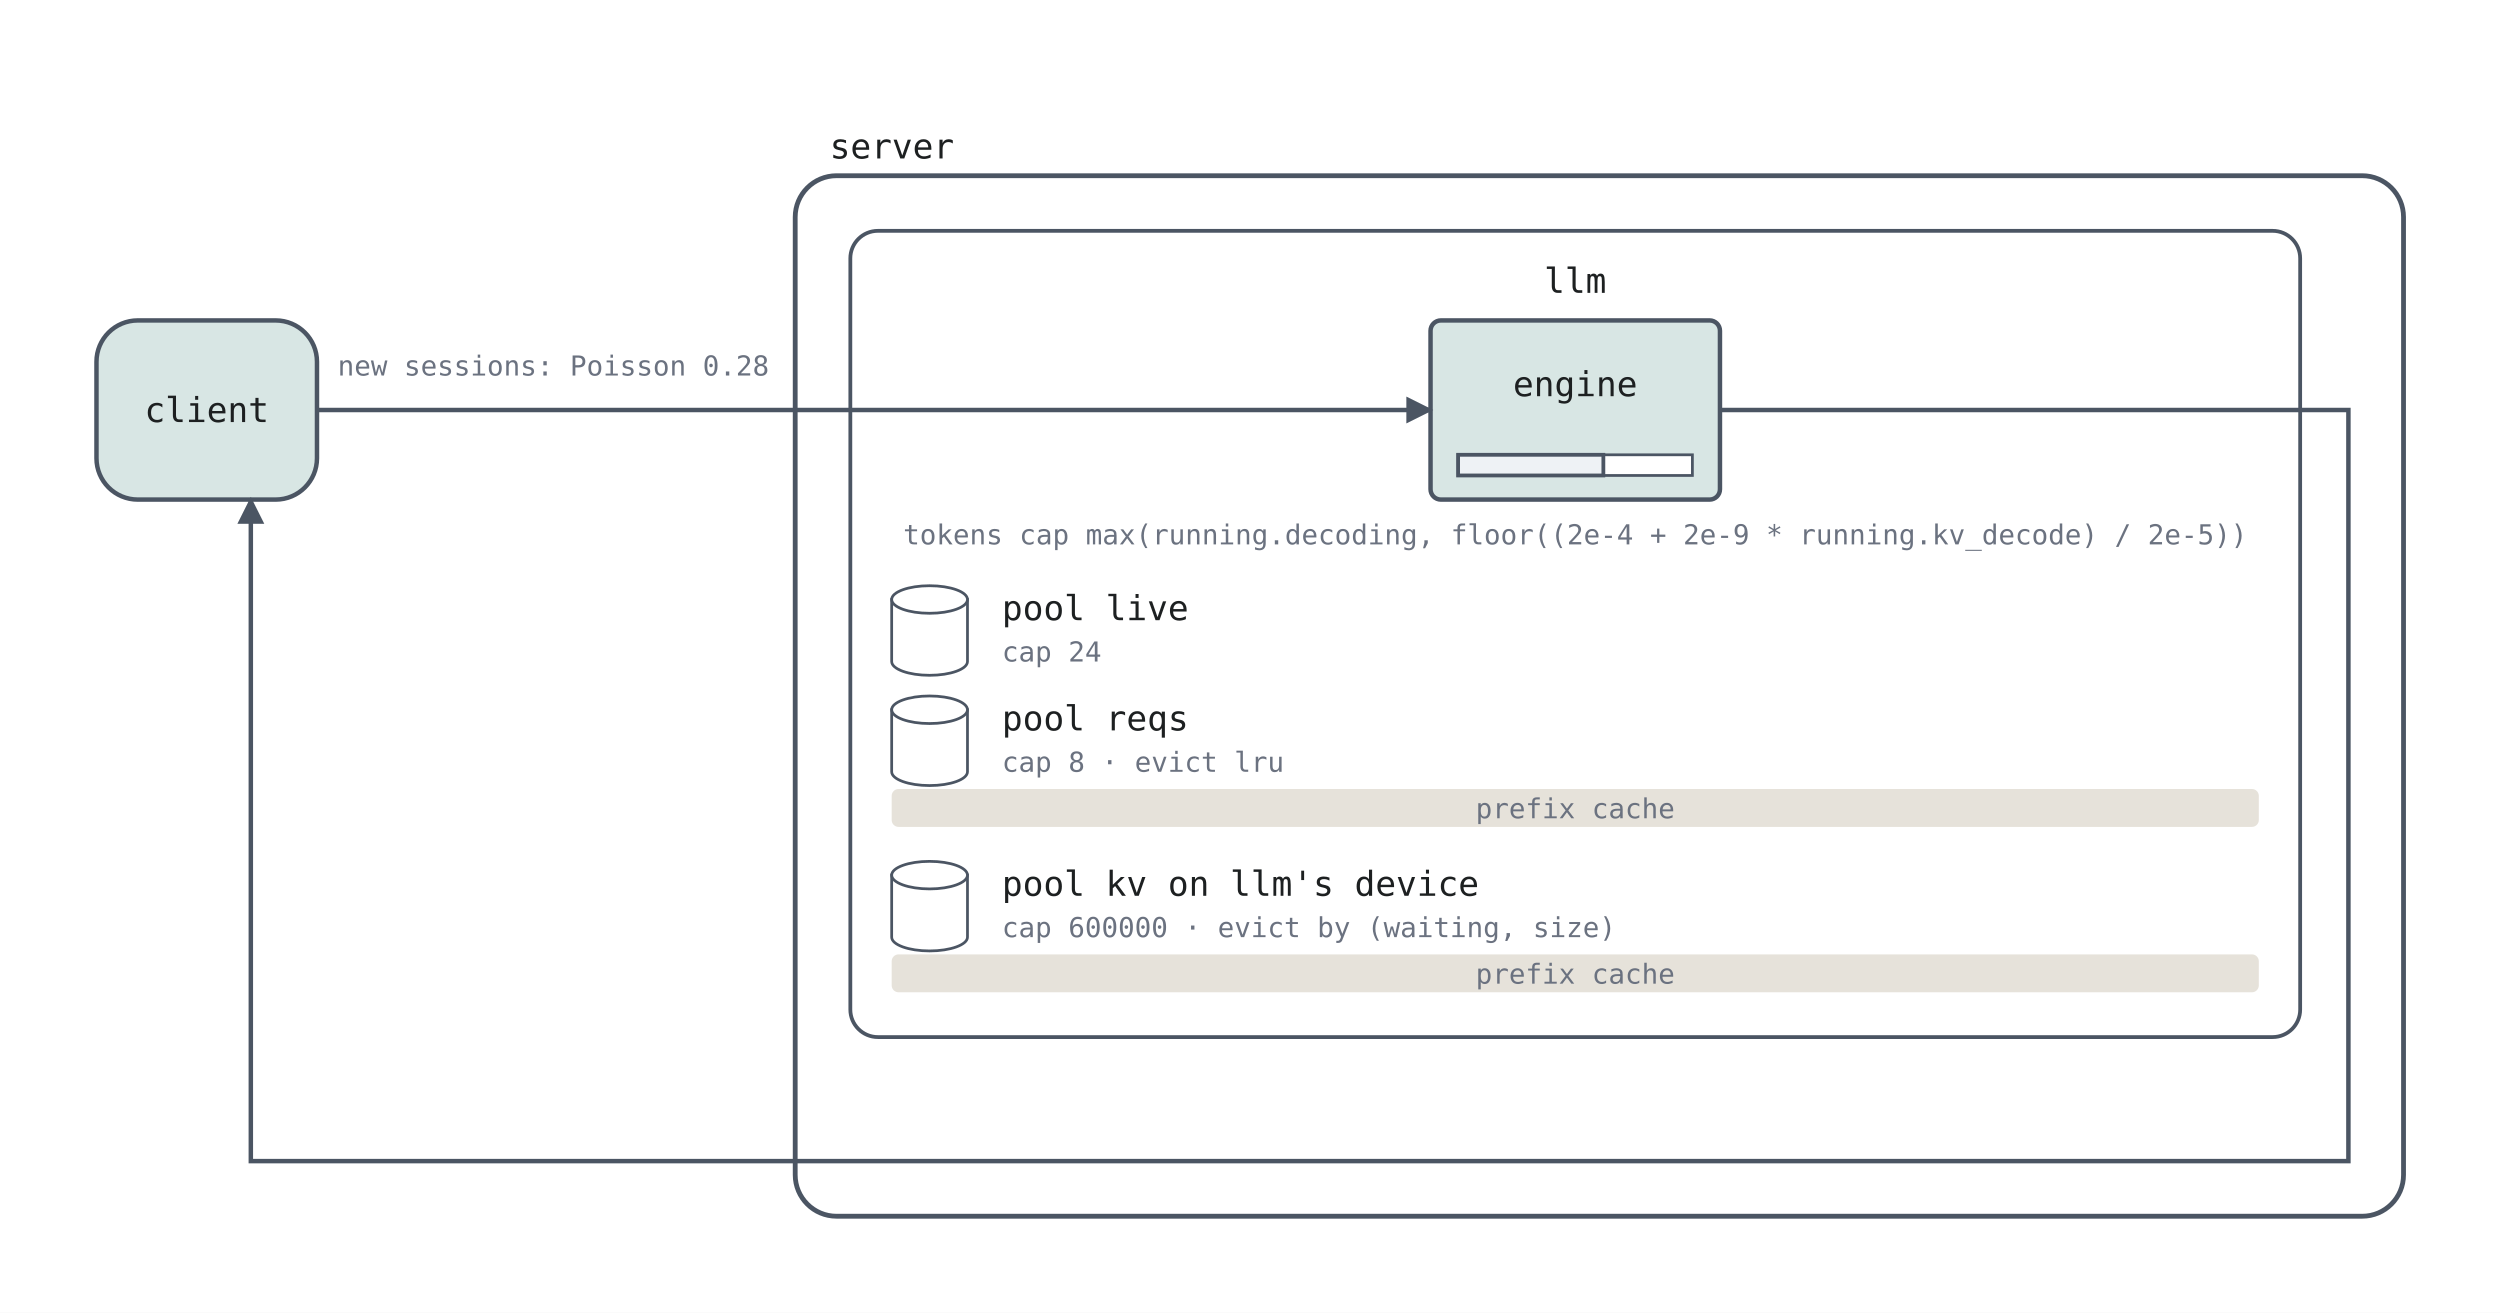
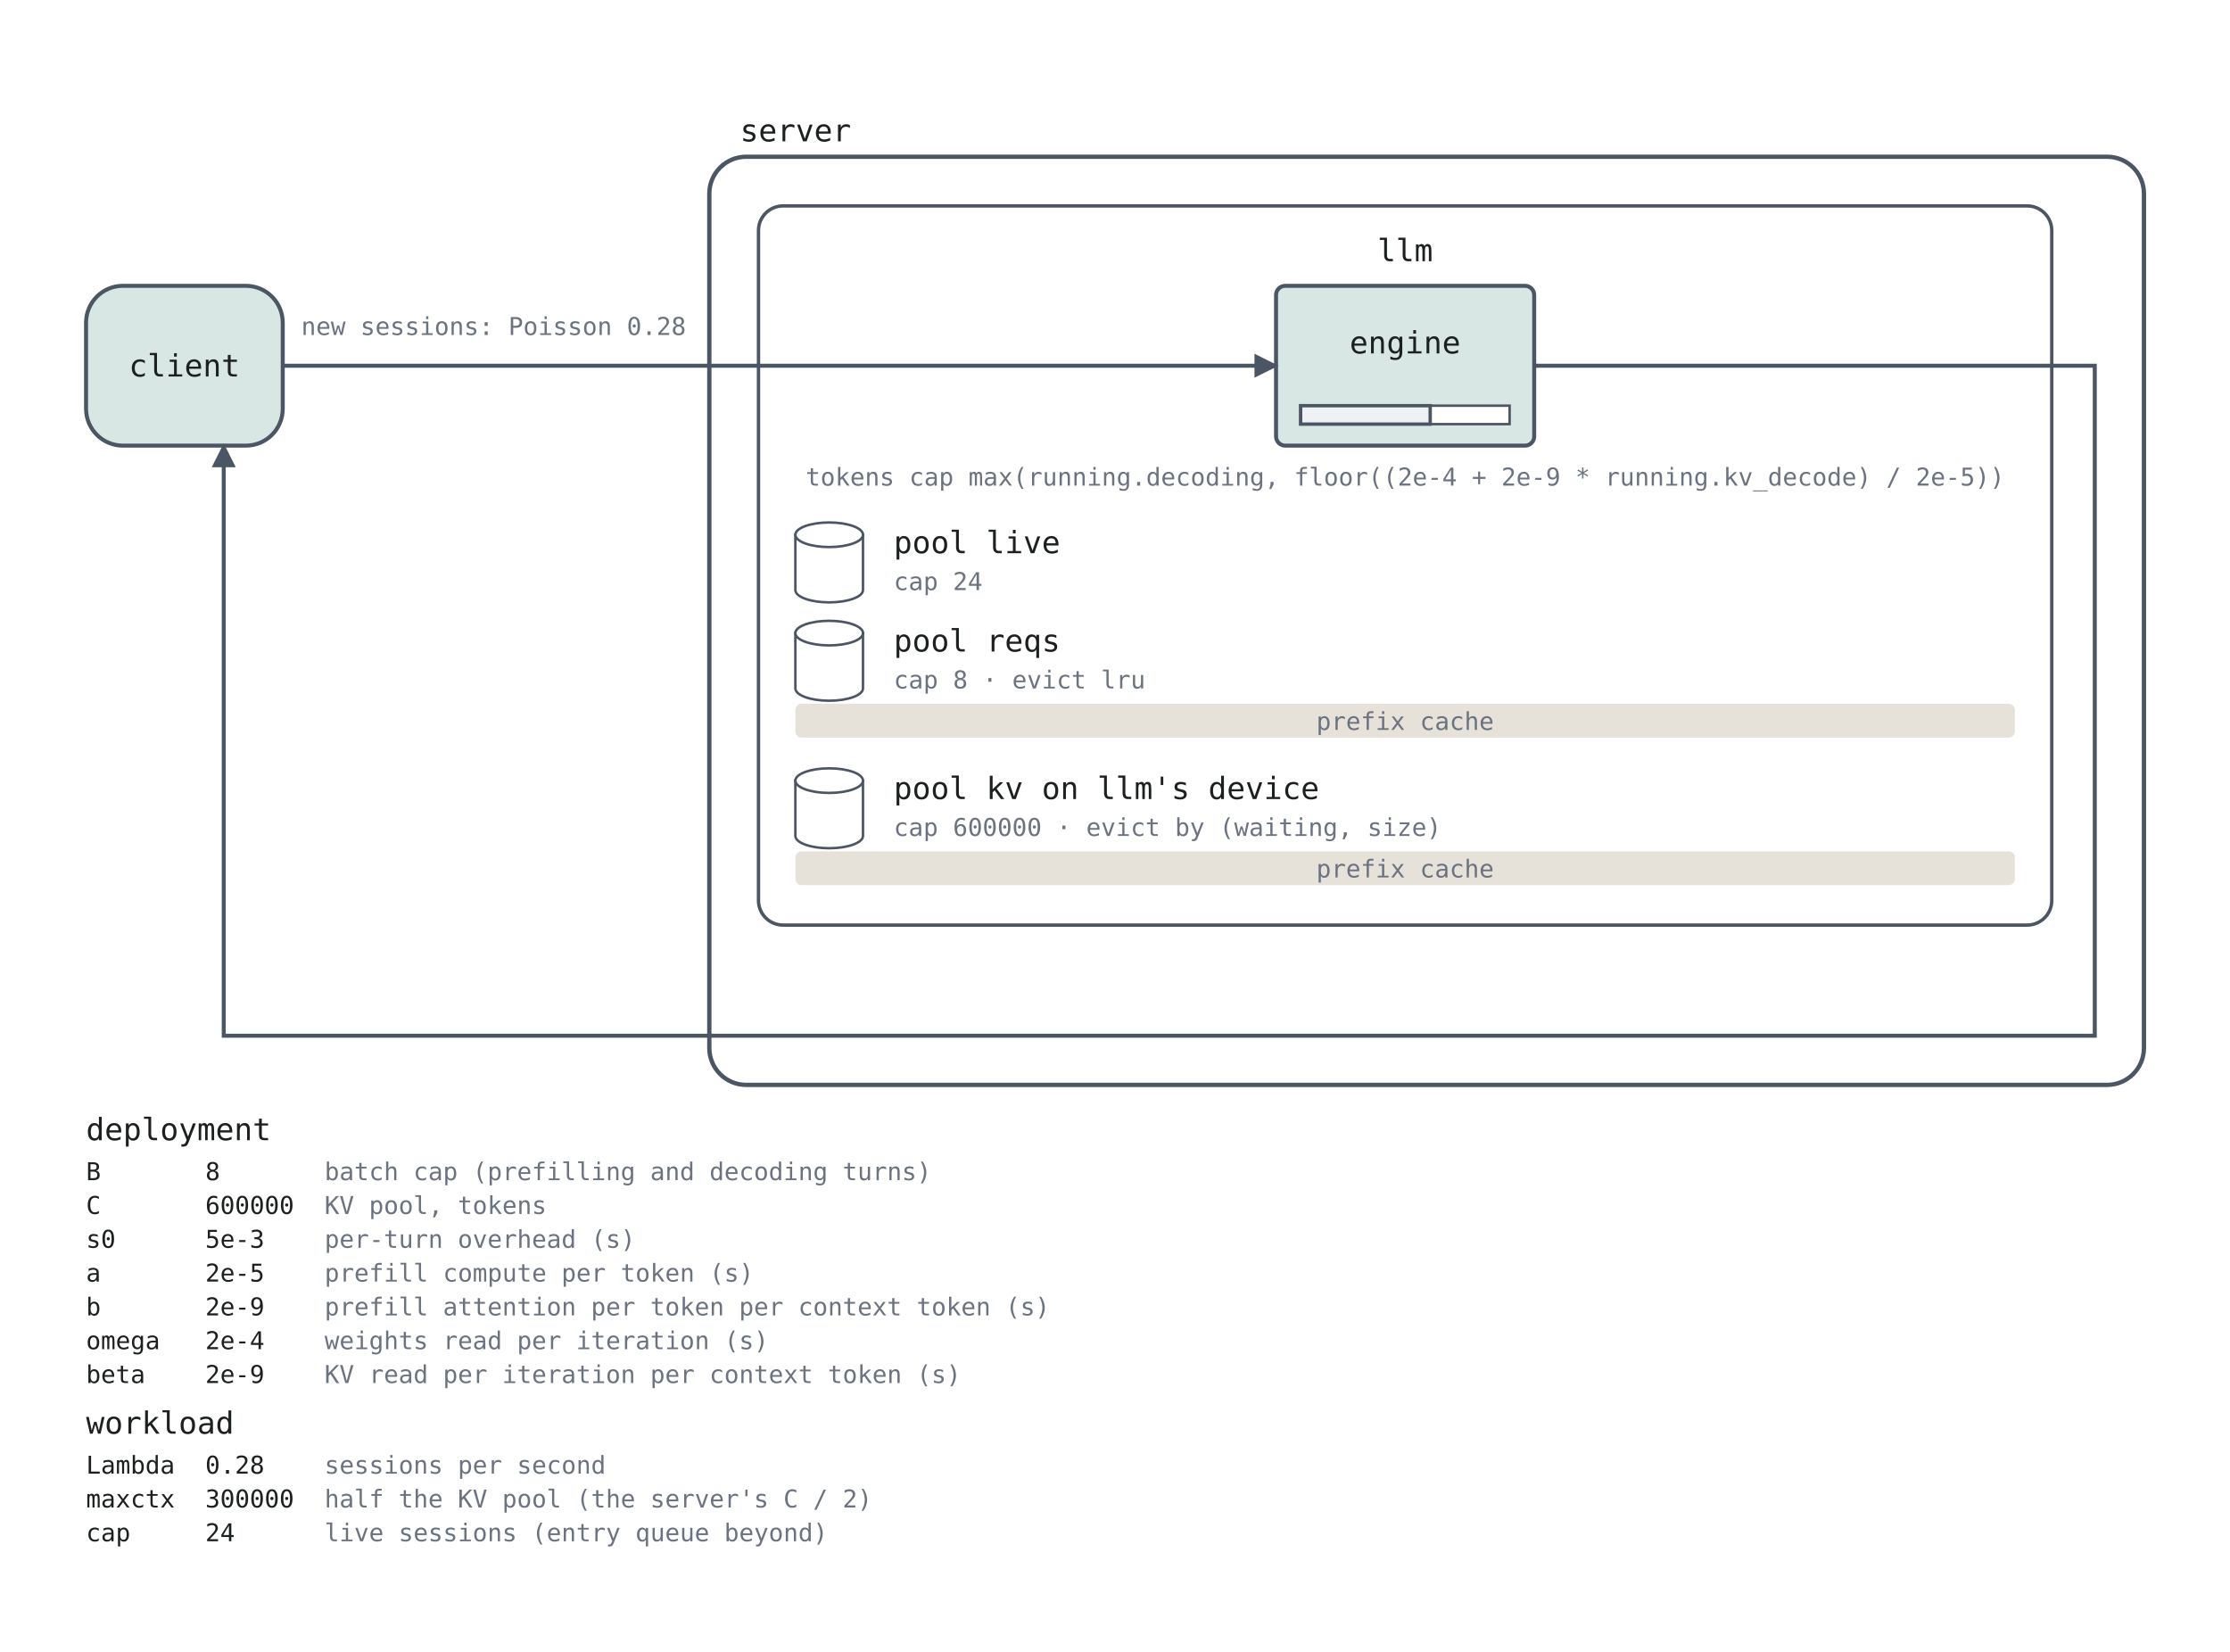
- <svg xmlns="http://www.w3.org/2000/svg" width="725.6" height="381" viewBox="0 0 725.6 381" role="img">
+ <svg xmlns="http://www.w3.org/2000/svg" width="725.6" height="537.5" viewBox="0 0 725.6 537.5" role="img">
  <style>
  text { font-family: ui-monospace, "SF Mono", Menlo, Consolas, monospace; }
  @media (prefers-color-scheme: dark) {
    text { fill: #e8e6e3; } text.dim { fill: #9aa4b2; }
    .bg { fill:#14171a }
    .solid { fill:#232a31;stroke:#b6bfcc }
    .cached { fill:#33302a }
    .instance { fill:#1a1f24;stroke:#b6bfcc }
    .frame { stroke:#b6bfcc }
    .server { stroke:#b6bfcc }
    .enclosure { stroke:#9aa4b2 }
    .station { fill:#26403d;stroke:#b6bfcc }
    .cell { fill:#14171a;stroke:#b6bfcc }
    .rail { stroke:#b6bfcc }
    .flow { stroke:#b6bfcc }
    .back { stroke:#b6bfcc }
    .poster { fill:#b6bfcc }
    .relation { stroke:#9aa4b2 }
  }
</style>
  <defs>
    <marker id="a" viewBox="0 0 10 10" refX="9" refY="5" markerWidth="6" markerHeight="6" orient="auto-start-reverse">
      <path d="M0 0 L10 5 L0 10 z" fill="context-stroke" />
    </marker>
  </defs>
-   <rect class="bg" fill="#ffffff" x="0" y="0" width="725.6" height="381" />
+   <rect class="bg" fill="#ffffff" x="0" y="0" width="725.6" height="537.5" />
  <rect class="server" fill="none" stroke="#4b5563" stroke-width="1.4" data-role="server" x="230.8" y="51" width="466.8" height="302" rx="12" />
  <rect class="frame" fill="none" stroke="#4b5563" stroke-width="1.1" x="246.8" y="67" width="420.8" height="234" rx="8" />
  <g data-pool="live" data-role="drum">
    <path class="cell" fill="#ffffff" stroke="#4b5563" stroke-width=".8" d="M 258.8 174 L 258.8 192 A 11 4 0 0 0 280.8 192 L 280.8 174 Z" />
    <ellipse class="cell" fill="#ffffff" stroke="#4b5563" stroke-width=".8" cx="269.8" cy="174" rx="11" ry="4" />
  </g>
  <text x="290.8" y="180" text-anchor="start" font-size="10" fill="#1d2021">pool live</text>
  <text x="290.8" y="192" text-anchor="start" font-size="8" fill="#6b7280" class="dim">cap 24</text>
  <g data-pool="reqs" data-role="drum">
    <path class="cell" fill="#ffffff" stroke="#4b5563" stroke-width=".8" d="M 258.8 206 L 258.8 224 A 11 4 0 0 0 280.8 224 L 280.8 206 Z" />
    <ellipse class="cell" fill="#ffffff" stroke="#4b5563" stroke-width=".8" cx="269.8" cy="206" rx="11" ry="4" />
  </g>
  <text x="290.8" y="212" text-anchor="start" font-size="10" fill="#1d2021">pool reqs</text>
  <text x="290.8" y="224" text-anchor="start" font-size="8" fill="#6b7280" class="dim">cap 8 · evict lru</text>
  <rect class="cached" fill="#e6e2da" stroke="none" x="258.8" y="229" width="396.8" height="11" rx="2" />
  <text x="457.2" y="237.5" text-anchor="middle" font-size="8" fill="#6b7280" class="dim">prefix cache</text>
  <g data-pool="kv" data-role="drum">
    <path class="cell" fill="#ffffff" stroke="#4b5563" stroke-width=".8" d="M 258.8 254 L 258.8 272 A 11 4 0 0 0 280.8 272 L 280.8 254 Z" />
    <ellipse class="cell" fill="#ffffff" stroke="#4b5563" stroke-width=".8" cx="269.8" cy="254" rx="11" ry="4" />
  </g>
  <text x="290.8" y="260" text-anchor="start" font-size="10" fill="#1d2021">pool kv on llm's device</text>
  <text x="290.8" y="272" text-anchor="start" font-size="8" fill="#6b7280" class="dim">cap 600000 · evict by (waiting, size)</text>
  <rect class="cached" fill="#e6e2da" stroke="none" x="258.8" y="277" width="396.8" height="11" rx="2" />
  <text x="457.2" y="285.5" text-anchor="middle" font-size="8" fill="#6b7280" class="dim">prefix cache</text>
  <g data-node="llm" data-stage="llm">
    <rect class="station" fill="#d8e6e4" stroke="#4b5563" stroke-width="1.3" x="415.2" y="93" width="84" height="52" rx="3" />
    <rect class="cell" fill="#ffffff" stroke="#4b5563" stroke-width=".8" x="423.2" y="132" width="68" height="6" />
    <rect class="solid" fill="#eef2f5" stroke="#4b5563" stroke-width="1.1" data-role="budget" x="423.2" y="132" width="42.16" height="6" />
    <text x="457.2" y="115" text-anchor="middle" font-size="10" fill="#1d2021">engine</text>
  </g>
  <text x="457.2" y="85" text-anchor="middle" font-size="10" fill="#1d2021">llm</text>
  <text x="457.2" y="158" text-anchor="middle" font-size="8" fill="#6b7280" class="dim">tokens cap max(running.decoding, floor((2e-4 + 2e-9 * running.kv_decode) / 2e-5))</text>
  <g data-node="#client" data-role="client">
    <rect class="station" fill="#d8e6e4" stroke="#4b5563" stroke-width="1.3" x="28" y="93" width="64" height="52" rx="12" />
    <text x="60" y="122.5" text-anchor="middle" font-size="10" fill="#1d2021">client</text>
  </g>
  <path class="flow" fill="none" stroke="#4b5563" stroke-width="1.3" data-role="arrival" data-from="#client" data-to="llm" d="M92 119 L415.2 119" marker-end="url(#a)" />
  <text x="98" y="109" text-anchor="start" font-size="8" fill="#6b7280" class="dim">new sessions: Poisson 0.28</text>
  <path class="flow" fill="none" stroke="#4b5563" stroke-width="1.3" data-role="exit" data-from="llm" data-to="#client" d="M499.2 119 L681.6 119 L681.6 337 L72.8 337 L72.8 145" marker-end="url(#a)" />
  <text x="240.8" y="46" text-anchor="start" font-size="10" fill="#1d2021">server</text>
+   <text x="28" y="371" text-anchor="start" font-size="10" fill="#1d2021">deployment</text>
+   <text x="28" y="384" text-anchor="start" font-size="8" fill="#1d2021">B</text>
+   <text x="66.8" y="384" text-anchor="start" font-size="8" fill="#1d2021">8</text>
+   <text x="105.6" y="384" text-anchor="start" font-size="8" fill="#6b7280" class="dim">batch cap (prefilling and decoding turns)</text>
+   <text x="28" y="395" text-anchor="start" font-size="8" fill="#1d2021">C</text>
+   <text x="66.8" y="395" text-anchor="start" font-size="8" fill="#1d2021">600000</text>
+   <text x="105.6" y="395" text-anchor="start" font-size="8" fill="#6b7280" class="dim">KV pool, tokens</text>
+   <text x="28" y="406" text-anchor="start" font-size="8" fill="#1d2021">s0</text>
+   <text x="66.8" y="406" text-anchor="start" font-size="8" fill="#1d2021">5e-3</text>
+   <text x="105.6" y="406" text-anchor="start" font-size="8" fill="#6b7280" class="dim">per-turn overhead (s)</text>
+   <text x="28" y="417" text-anchor="start" font-size="8" fill="#1d2021">a</text>
+   <text x="66.8" y="417" text-anchor="start" font-size="8" fill="#1d2021">2e-5</text>
+   <text x="105.6" y="417" text-anchor="start" font-size="8" fill="#6b7280" class="dim">prefill compute per token (s)</text>
+   <text x="28" y="428" text-anchor="start" font-size="8" fill="#1d2021">b</text>
+   <text x="66.8" y="428" text-anchor="start" font-size="8" fill="#1d2021">2e-9</text>
+   <text x="105.6" y="428" text-anchor="start" font-size="8" fill="#6b7280" class="dim">prefill attention per token per context token (s)</text>
+   <text x="28" y="439" text-anchor="start" font-size="8" fill="#1d2021">omega</text>
+   <text x="66.8" y="439" text-anchor="start" font-size="8" fill="#1d2021">2e-4</text>
+   <text x="105.6" y="439" text-anchor="start" font-size="8" fill="#6b7280" class="dim">weights read per iteration (s)</text>
+   <text x="28" y="450" text-anchor="start" font-size="8" fill="#1d2021">beta</text>
+   <text x="66.8" y="450" text-anchor="start" font-size="8" fill="#1d2021">2e-9</text>
+   <text x="105.6" y="450" text-anchor="start" font-size="8" fill="#6b7280" class="dim">KV read per iteration per context token (s)</text>
+   <text x="28" y="466.5" text-anchor="start" font-size="10" fill="#1d2021">workload</text>
+   <text x="28" y="479.5" text-anchor="start" font-size="8" fill="#1d2021">Lambda</text>
+   <text x="66.8" y="479.5" text-anchor="start" font-size="8" fill="#1d2021">0.28</text>
+   <text x="105.6" y="479.5" text-anchor="start" font-size="8" fill="#6b7280" class="dim">sessions per second</text>
+   <text x="28" y="490.5" text-anchor="start" font-size="8" fill="#1d2021">maxctx</text>
+   <text x="66.8" y="490.5" text-anchor="start" font-size="8" fill="#1d2021">300000</text>
+   <text x="105.6" y="490.5" text-anchor="start" font-size="8" fill="#6b7280" class="dim">half the KV pool (the server's C / 2)</text>
+   <text x="28" y="501.5" text-anchor="start" font-size="8" fill="#1d2021">cap</text>
+   <text x="66.8" y="501.5" text-anchor="start" font-size="8" fill="#1d2021">24</text>
+   <text x="105.6" y="501.5" text-anchor="start" font-size="8" fill="#6b7280" class="dim">live sessions (entry queue beyond)</text>
</svg>
